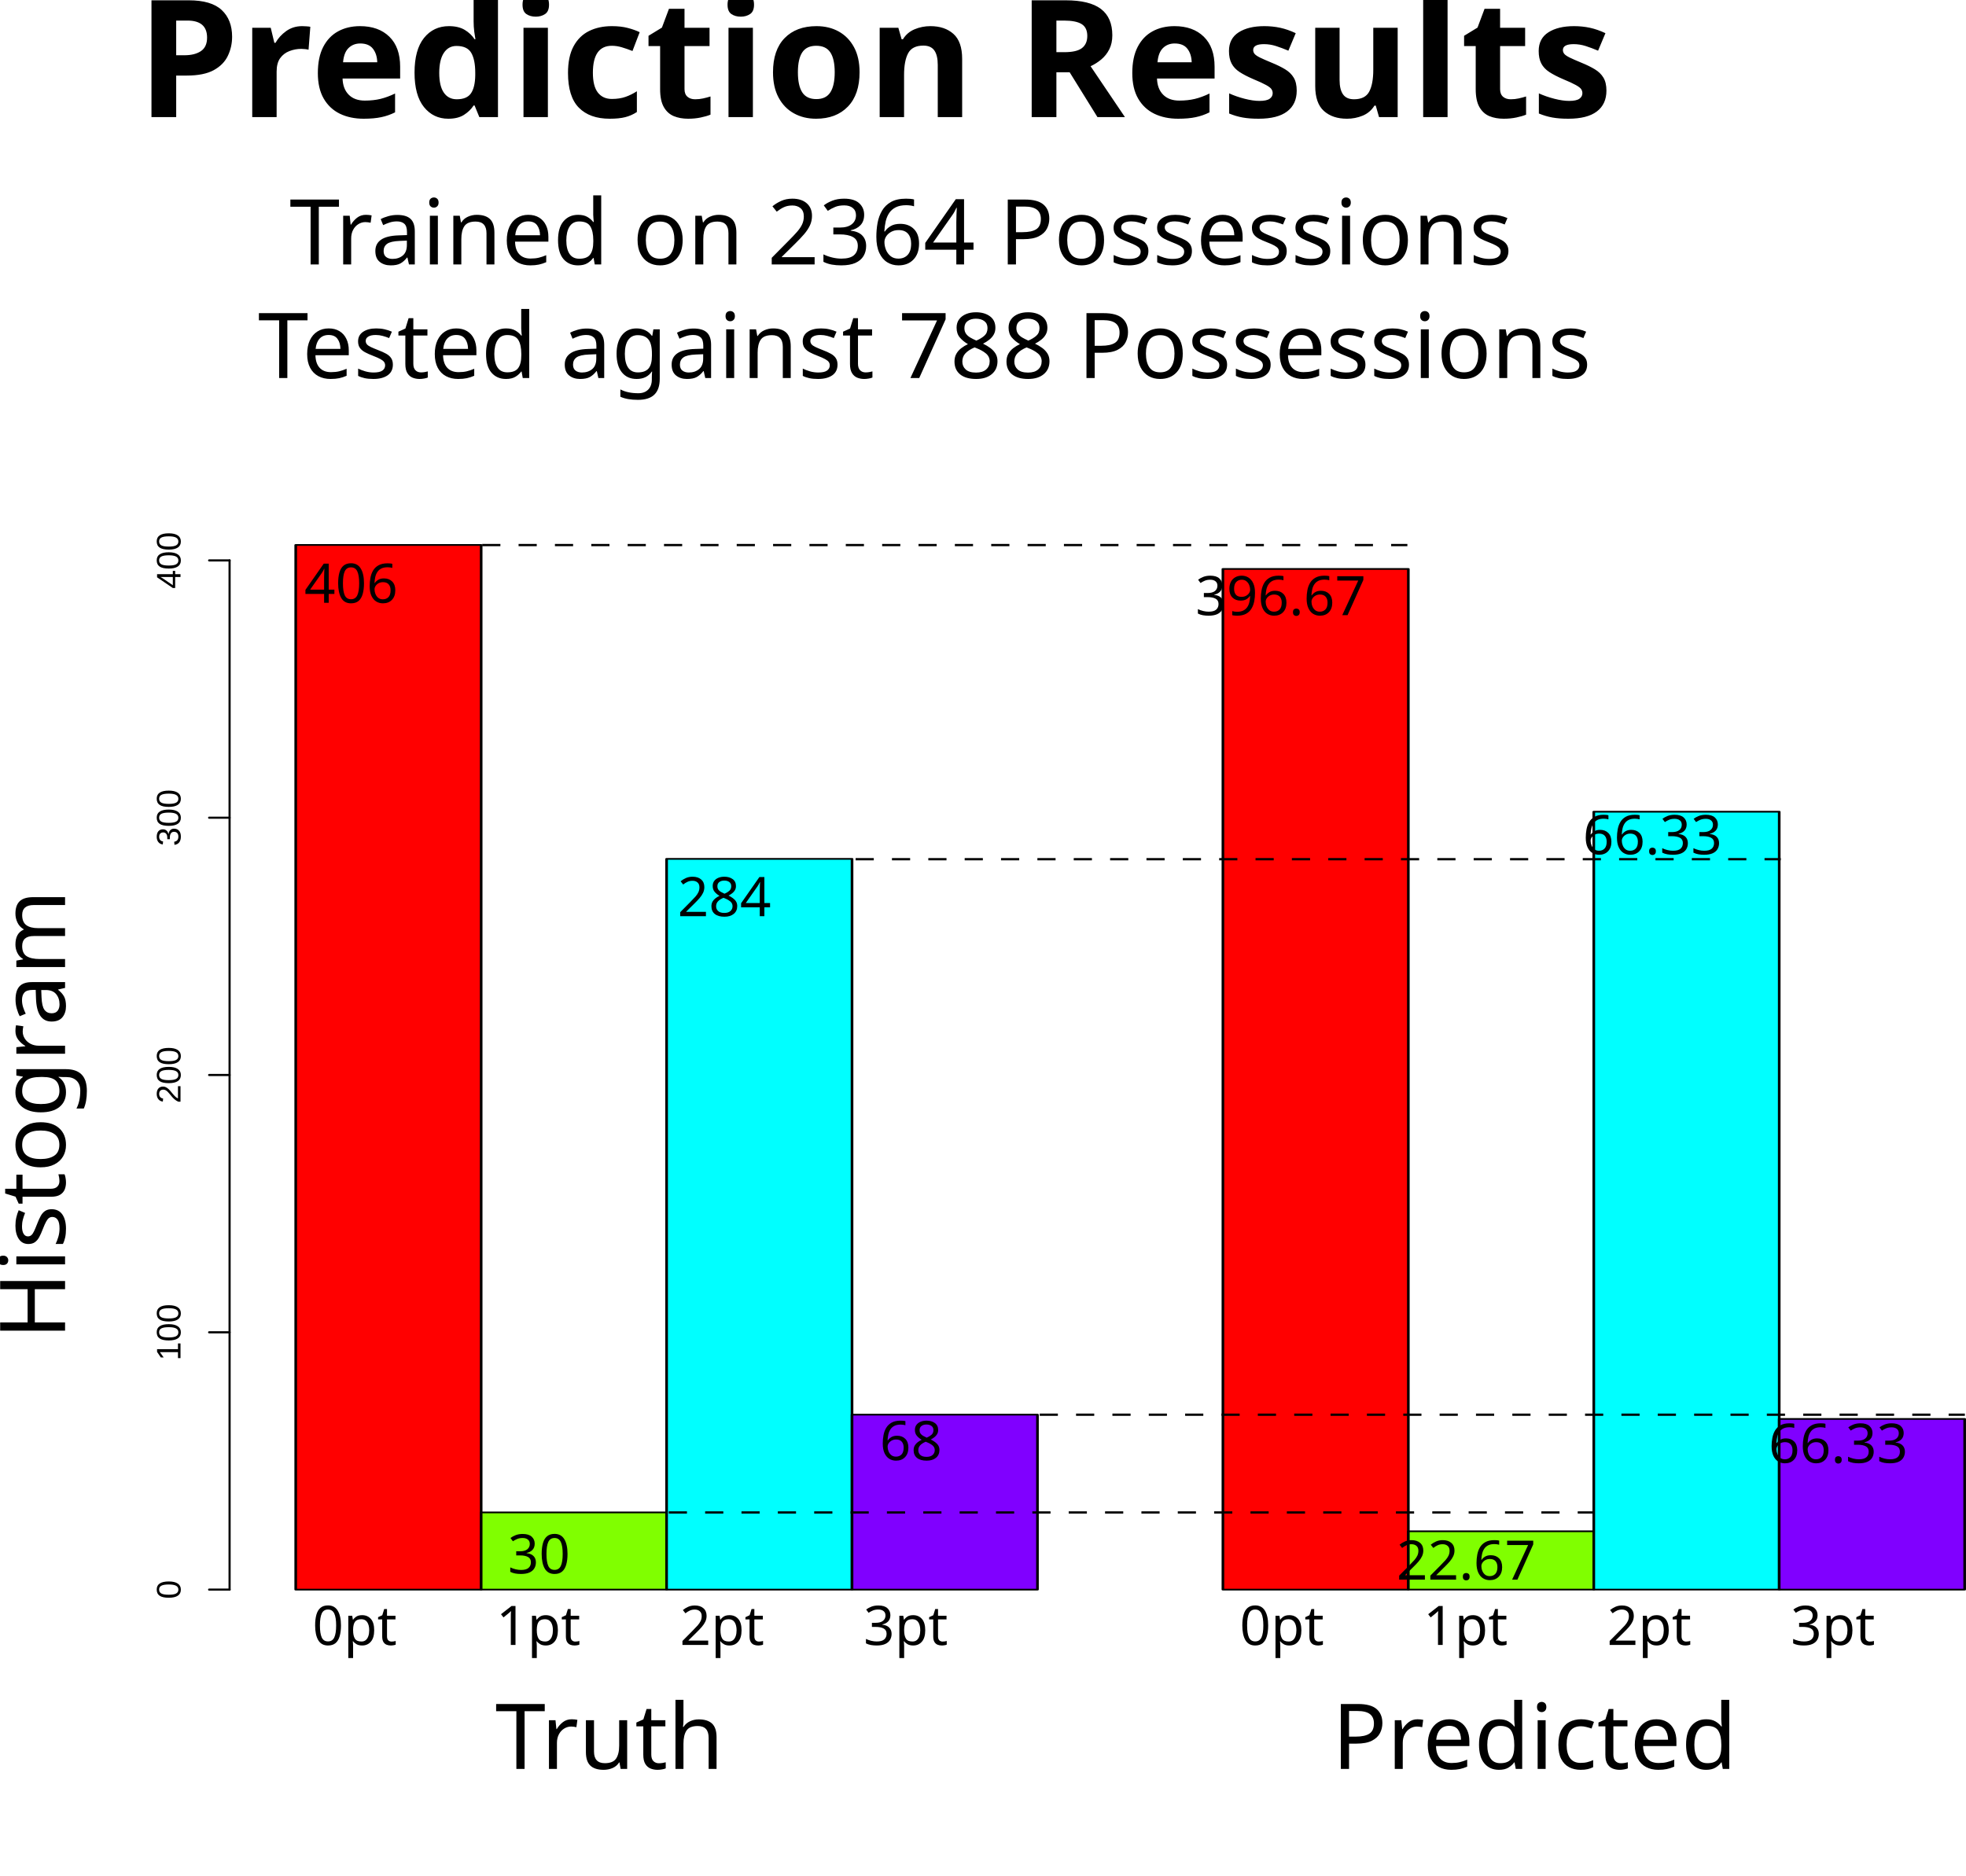
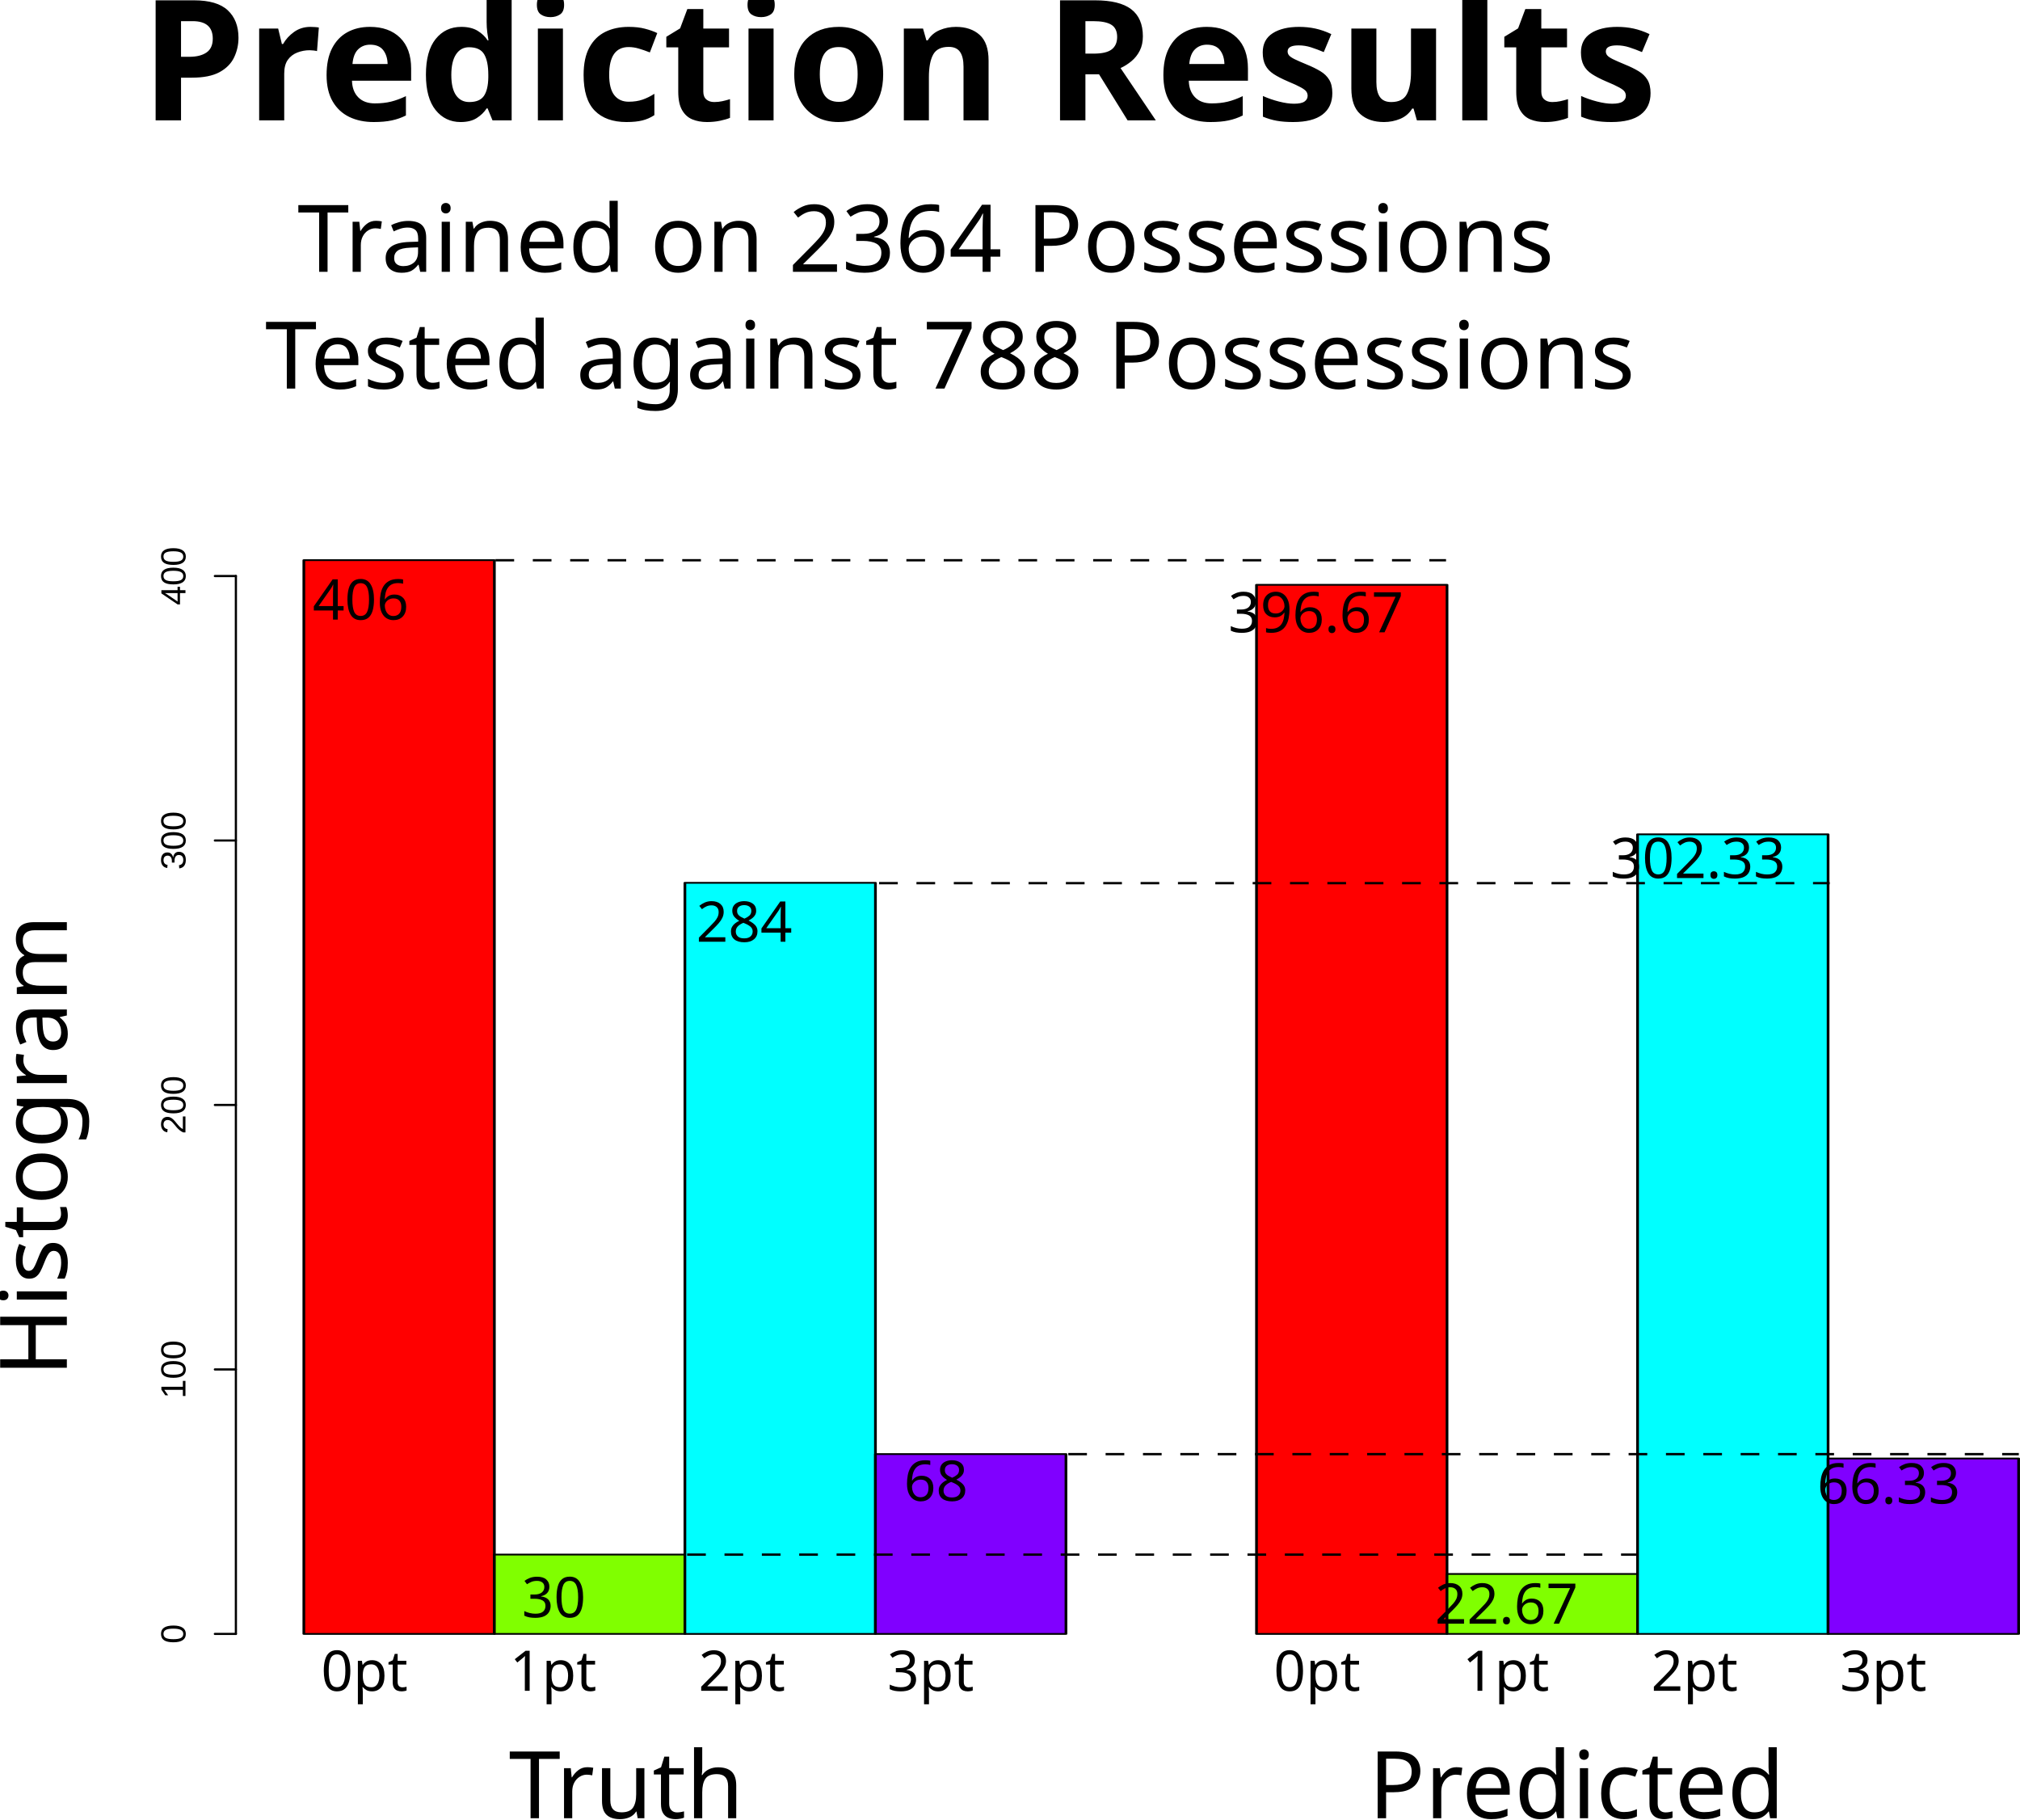
- <svg xmlns="http://www.w3.org/2000/svg" width="865.189" height="825.526" id="svg3477" version="1.1">
+ <svg xmlns="http://www.w3.org/2000/svg" width="865.189" height="779.059" id="svg3477" version="1.1">
  <defs id="defs3479">
    <clipPath clipPathUnits="userSpaceOnUse" id="clipPath102">
      <path d="M 0,0 504,0 504,504 0,504 0,0 z" id="path104" />
    </clipPath>
    <clipPath clipPathUnits="userSpaceOnUse" id="clipPath82">
      <path d="M 0,0 504,0 504,504 0,504 0,0 z" id="path84" />
    </clipPath>
    <clipPath clipPathUnits="userSpaceOnUse" id="clipPath62">
      <path d="M 0,0 504,0 504,504 0,504 0,0 z" id="path64" />
    </clipPath>
    <clipPath clipPathUnits="userSpaceOnUse" id="clipPath22">
      <path d="M 0,0 504,0 504,504 0,504 0,0 z" id="path24" />
    </clipPath>
  </defs>
  <g id="layer1" transform="translate(-141.42,-100.788)">
    <g transform="matrix(1.912652,0,0,-1.25,129.2586,896.861)" style="display:inline" id="g18">
      <g id="g20" clip-path="url(#clipPath22)">
        <g id="g26" transform="matrix(1,0,0,-1,0,504)">
          <path d="m 74.4,59.04 42.667,0 0,367.842 -42.667,0 0,-367.842 z" style="fill:#ff0000;fill-opacity:1;fill-rule:nonzero;stroke:#000000;stroke-width:0.606;stroke-linecap:round;stroke-linejoin:round;stroke-miterlimit:10;stroke-opacity:1;stroke-dasharray:none" id="path28" />
        </g>
        <g id="g30" transform="matrix(1,0,0,-1,0,504)">
          <path d="m 117.067,399.701 42.667,0 0,27.18 -42.667,0 0,-27.18 z" style="fill:#80ff00;fill-opacity:1;fill-rule:nonzero;stroke:#000000;stroke-width:0.606;stroke-linecap:round;stroke-linejoin:round;stroke-miterlimit:10;stroke-opacity:1;stroke-dasharray:none" id="path32" />
        </g>
        <g id="g34" transform="matrix(1,0,0,-1,0,504)">
          <path d="m 159.733,169.574 42.667,0 0,257.308 -42.667,0 0,-257.308 z" style="fill:#00ffff;fill-opacity:1;fill-rule:nonzero;stroke:#000000;stroke-width:0.606;stroke-linecap:round;stroke-linejoin:round;stroke-miterlimit:10;stroke-opacity:1;stroke-dasharray:none" id="path36" />
        </g>
        <g id="g38" transform="matrix(1,0,0,-1,0,504)">
          <path d="m 202.4,365.273 42.667,0 0,61.609 -42.667,0 0,-61.609 z" style="fill:#8000ff;fill-opacity:1;fill-rule:nonzero;stroke:#000000;stroke-width:0.606;stroke-linecap:round;stroke-linejoin:round;stroke-miterlimit:10;stroke-opacity:1;stroke-dasharray:none" id="path40" />
        </g>
      </g>
    </g>
    <g transform="matrix(1.25,0,0,-1.25,168.6546,896.861)" style="display:inline" id="g58" />
    <g transform="matrix(1.25,0,0,-1.25,168.6546,896.861)" style="display:inline" id="g78" />
    <g transform="matrix(1.25,0,0,-1.25,168.6546,896.861)" style="display:inline" id="g98">
      <g id="g100" clip-path="url(#clipPath102)">
        <g id="g106" transform="matrix(1,0,0,-1,0,504)">
          <path d="m 59.04,426.882 0,-362.406" style="fill:none;stroke:#000000;stroke-width:0.75;stroke-linecap:round;stroke-linejoin:round;stroke-miterlimit:10;stroke-opacity:1;stroke-dasharray:none" id="path108" />
        </g>
        <g id="g110" transform="matrix(1,0,0,-1,0,504)">
          <path d="m 59.04,426.882 -7.2,0" style="fill:none;stroke:#000000;stroke-width:0.75;stroke-linecap:round;stroke-linejoin:round;stroke-miterlimit:10;stroke-opacity:1;stroke-dasharray:none" id="path112" />
        </g>
        <g id="g114" transform="matrix(1,0,0,-1,0,504)">
          <path d="m 59.04,336.28 -7.2,0" style="fill:none;stroke:#000000;stroke-width:0.75;stroke-linecap:round;stroke-linejoin:round;stroke-miterlimit:10;stroke-opacity:1;stroke-dasharray:none" id="path116" />
        </g>
        <g id="g118" transform="matrix(1,0,0,-1,0,504)">
          <path d="m 59.04,245.679 -7.2,0" style="fill:none;stroke:#000000;stroke-width:0.75;stroke-linecap:round;stroke-linejoin:round;stroke-miterlimit:10;stroke-opacity:1;stroke-dasharray:none" id="path120" />
        </g>
        <g id="g122" transform="matrix(1,0,0,-1,0,504)">
          <path d="m 59.04,155.077 -7.2,0" style="fill:none;stroke:#000000;stroke-width:0.75;stroke-linecap:round;stroke-linejoin:round;stroke-miterlimit:10;stroke-opacity:1;stroke-dasharray:none" id="path124" />
        </g>
        <g id="g126" transform="matrix(1,0,0,-1,0,504)">
          <path d="m 59.04,64.476 -7.2,0" style="fill:none;stroke:#000000;stroke-width:0.75;stroke-linecap:round;stroke-linejoin:round;stroke-miterlimit:10;stroke-opacity:1;stroke-dasharray:none" id="path128" />
        </g>
        <g id="g130" transform="matrix(1,0,0,-1,0,504)">
          <text transform="matrix(0,-1,1,0,41.76,430.2185)" id="text132">
            <tspan style="font-size:12px;font-variant:normal;font-weight:normal;writing-mode:lr-tb;fill:#000000;fill-opacity:1;fill-rule:nonzero;stroke:none;font-family:Arial;-inkscape-font-specification:ArialMT" x="0" y="0" id="tspan134">0</tspan>
          </text>
        </g>
        <g id="g136" transform="matrix(1,0,0,-1,0,504)">
          <text transform="matrix(0,-1,1,0,41.76,346.291)" id="text138">
            <tspan style="font-size:12px;font-variant:normal;font-weight:normal;writing-mode:lr-tb;fill:#000000;fill-opacity:1;fill-rule:nonzero;stroke:none;font-family:Arial;-inkscape-font-specification:ArialMT" x="0 6.674 13.349" y="0" id="tspan140">100</tspan>
          </text>
        </g>
        <g id="g142" transform="matrix(1,0,0,-1,0,504)">
          <text transform="matrix(0,-1,1,0,41.76,255.6896)" id="text144">
            <tspan style="font-size:12px;font-variant:normal;font-weight:normal;writing-mode:lr-tb;fill:#000000;fill-opacity:1;fill-rule:nonzero;stroke:none;font-family:Arial;-inkscape-font-specification:ArialMT" x="0 6.674 13.349" y="0" id="tspan146">200</tspan>
          </text>
        </g>
        <g id="g148" transform="matrix(1,0,0,-1,0,504)">
          <text transform="matrix(0,-1,1,0,41.76,165.0882)" id="text150">
            <tspan style="font-size:12px;font-variant:normal;font-weight:normal;writing-mode:lr-tb;fill:#000000;fill-opacity:1;fill-rule:nonzero;stroke:none;font-family:Arial;-inkscape-font-specification:ArialMT" x="0 6.674 13.349" y="0" id="tspan152">300</tspan>
          </text>
        </g>
        <g id="g154" transform="matrix(1,0,0,-1,0,504)">
          <text transform="matrix(0,-1,1,0,41.76,74.48682)" id="text156">
            <tspan style="font-size:12px;font-variant:normal;font-weight:normal;writing-mode:lr-tb;fill:#000000;fill-opacity:1;fill-rule:nonzero;stroke:none;font-family:Arial;-inkscape-font-specification:ArialMT" x="0 6.674 13.349" y="0" id="tspan158">400</tspan>
          </text>
        </g>
      </g>
    </g>
    <text xml:space="preserve" style="font-size:40px;font-style:normal;font-variant:normal;font-weight:normal;font-stretch:normal;text-align:center;line-height:125%;letter-spacing:0px;word-spacing:0px;writing-mode:lr-tb;text-anchor:middle;fill:#000000;fill-opacity:1;stroke:none;font-family:Sans;-inkscape-font-specification:Sans" x="435.671" y="879.379" id="text3668">
      <tspan id="tspan3670" x="435.671" y="879.379">Truth</tspan>
    </text>
    <text xml:space="preserve" style="font-size:40px;font-style:normal;font-variant:normal;font-weight:normal;font-stretch:normal;text-align:center;line-height:125%;letter-spacing:0px;word-spacing:0px;writing-mode:lr-tb;text-anchor:middle;fill:#000000;fill-opacity:1;stroke:none;font-family:Sans;-inkscape-font-specification:Sans" x="842.717" y="879.379" id="text3668-0">
      <tspan id="tspan3670-6" x="842.717" y="879.379">Predicted</tspan>
    </text>
    <g id="g3732" transform="matrix(1.530121,0,0,1,-128.8034,0)">
      <g transform="matrix(1.25,0,0,1.25,168.6546,266.861)" id="g42" style="display:inline">
        <path id="path44" style="fill:#ff0000;fill-opacity:1;fill-rule:nonzero;stroke:#000000;stroke-width:0.606;stroke-linecap:round;stroke-linejoin:round;stroke-miterlimit:10;stroke-opacity:1;stroke-dasharray:none" d="m 287.733,67.493 42.667,0 0,359.389 -42.667,0 0,-359.389 z" />
      </g>
      <g transform="matrix(1.25,0,0,1.25,168.6546,266.861)" id="g46" style="display:inline">
        <path id="path48" style="fill:#80ff00;fill-opacity:1;fill-rule:nonzero;stroke:#000000;stroke-width:0.606;stroke-linecap:round;stroke-linejoin:round;stroke-miterlimit:10;stroke-opacity:1;stroke-dasharray:none" d="m 330.4,406.342 42.667,0 0,20.539 -42.667,0 0,-20.539 z" />
      </g>
      <g transform="matrix(1.25,0,0,1.25,168.6546,266.861)" id="g50" style="display:inline">
        <path id="path52" style="fill:#00ffff;fill-opacity:1;fill-rule:nonzero;stroke:#000000;stroke-width:0.606;stroke-linecap:round;stroke-linejoin:round;stroke-miterlimit:10;stroke-opacity:1;stroke-dasharray:none" d="m 373.067,152.966 42.667,0 0,273.915 -42.667,0 0,-273.915 z" />
      </g>
      <g transform="matrix(1.25,0,0,1.25,168.6546,266.861)" id="g54" style="display:inline">
        <path id="path56" style="fill:#8000ff;fill-opacity:1;fill-rule:nonzero;stroke:#000000;stroke-width:0.606;stroke-linecap:round;stroke-linejoin:round;stroke-miterlimit:10;stroke-opacity:1;stroke-dasharray:none" d="m 415.733,366.786 42.667,0 0,60.096 -42.667,0 0,-60.096 z" />
      </g>
    </g>
    <text xml:space="preserve" style="font-size:40px;font-style:normal;font-variant:normal;font-weight:normal;font-stretch:normal;text-align:center;line-height:125%;letter-spacing:0px;word-spacing:0px;writing-mode:lr-tb;text-anchor:middle;fill:#000000;fill-opacity:1;stroke:none;font-family:Sans;-inkscape-font-specification:Sans" x="-565.393" y="170.053" id="text3668-9" transform="matrix(0,-1,1,0,0,0)">
      <tspan id="tspan3670-1" x="-565.393" y="170.053">Histogram</tspan>
    </text>
    <text xml:space="preserve" style="font-size:40px;font-style:normal;font-variant:normal;font-weight:normal;font-stretch:normal;text-align:center;line-height:125%;letter-spacing:0px;word-spacing:0px;writing-mode:lr-tb;text-anchor:middle;fill:#000000;fill-opacity:1;stroke:none;font-family:Sans;-inkscape-font-specification:Sans" x="574.317" y="217.187" id="text3888">
      <tspan x="574.317" y="217.187" id="tspan3892">Trained on 2364 Possessions</tspan>
      <tspan x="574.317" y="267.187" id="tspan3896">Tested against 788 Possessions</tspan>
    </text>
    <text xml:space="preserve" style="font-size:72px;font-style:normal;font-variant:normal;font-weight:bold;font-stretch:normal;text-align:center;line-height:125%;letter-spacing:0px;word-spacing:0px;writing-mode:lr-tb;text-anchor:middle;fill:#000000;fill-opacity:1;stroke:none;font-family:Sans;-inkscape-font-specification:Sans Bold" x="573.153" y="152.327" id="text3668-0-1">
      <tspan id="tspan3919" x="573.153" y="152.327">Prediction Results</tspan>
    </text>
    <path style="fill:none;stroke:#000000;stroke-width:1;stroke-linecap:butt;stroke-linejoin:miter;stroke-miterlimit:4;stroke-opacity:1;stroke-dasharray:8, 8;stroke-dashoffset:0" d="m 366.429,232.722 407.143,0" id="path3921" transform="translate(151.5215,246.25)" />
    <path style="fill:none;stroke:#000000;stroke-width:1;stroke-linecap:butt;stroke-linejoin:miter;stroke-miterlimit:4;stroke-opacity:1;stroke-dasharray:8, 8;stroke-dashoffset:0" d="m 353.631,340.702 407.143,0" id="path3921-0" />
    <path style="fill:none;stroke:#000000;stroke-width:1;stroke-linecap:butt;stroke-linejoin:miter;stroke-miterlimit:4;stroke-opacity:1;stroke-dasharray:8, 8;stroke-dashoffset:0" d="m 598.966,723.481 407.143,0" id="path3921-9" />
    <path style="fill:none;stroke:#000000;stroke-width:1;stroke-linecap:butt;stroke-linejoin:miter;stroke-miterlimit:4;stroke-opacity:1;stroke-dasharray:8, 8;stroke-dashoffset:0" d="m 435.732,766.513 407.143,0" id="path3921-6" />
-     <text xml:space="preserve" style="font-size:24px;font-style:normal;font-variant:normal;font-weight:normal;font-stretch:normal;text-indent:0;text-align:center;text-decoration:none;line-height:125%;letter-spacing:0px;word-spacing:0px;text-transform:none;direction:ltr;block-progression:tb;writing-mode:lr;text-anchor:middle;baseline-shift:baseline;color:#000000;fill:#000000;fill-opacity:1;fill-rule:nonzero;stroke:none;marker:none;visibility:visible;display:inline;overflow:visible;enable-background:accumulate;font-family:Sans;-inkscape-font-specification:Sans" x="311.522" y="366.115" id="text4734">
+     <text xml:space="preserve" style="font-size:24px;font-style:normal;font-variant:normal;font-weight:normal;font-stretch:normal;text-indent:0;text-align:center;text-decoration:none;line-height:125%;letter-spacing:0px;word-spacing:0px;text-transform:none;direction:ltr;block-progression:tb;writing-mode:lr-tb;text-anchor:middle;baseline-shift:baseline;color:#000000;fill:#000000;fill-opacity:1;fill-rule:nonzero;stroke:none;marker:none;visibility:visible;display:inline;overflow:visible;enable-background:accumulate;font-family:Sans;-inkscape-font-specification:Sans" x="311.522" y="366.115" id="text4734">
      <tspan id="tspan4736" x="311.522" y="366.115">406</tspan>
    </text>
    <text xml:space="preserve" style="font-size:24px;font-style:normal;font-variant:normal;font-weight:normal;font-stretch:normal;text-align:center;line-height:125%;letter-spacing:0px;word-spacing:0px;writing-mode:lr-tb;text-anchor:middle;fill:#000000;fill-opacity:1;stroke:none;font-family:Sans;-inkscape-font-specification:Sans" x="434.357" y="824.83" id="text3668-1">
      <tspan id="tspan4788" x="434.357" y="824.83">0pt       1pt       2pt       3pt</tspan>
    </text>
    <text xml:space="preserve" style="font-size:24px;font-style:normal;font-variant:normal;font-weight:normal;font-stretch:normal;text-align:center;line-height:125%;letter-spacing:0px;word-spacing:0px;writing-mode:lr-tb;text-anchor:middle;fill:#000000;fill-opacity:1;stroke:none;font-family:Sans;-inkscape-font-specification:Sans" x="842.389" y="824.83" id="text3668-1-3">
      <tspan y="824.83" x="842.389" id="tspan4788-2">0pt       1pt       2pt       3pt</tspan>
    </text>
    <text xml:space="preserve" style="font-size:24px;font-style:normal;font-variant:normal;font-weight:normal;font-stretch:normal;text-align:center;line-height:125%;letter-spacing:0px;word-spacing:0px;writing-mode:lr-tb;text-anchor:middle;fill:#000000;fill-opacity:1;stroke:none;font-family:Sans;-inkscape-font-specification:Sans" x="802.269" y="796.065" id="text4734-2">
      <tspan id="tspan4736-7" x="802.269" y="796.065">22.67</tspan>
    </text>
-     <text xml:space="preserve" style="font-size:24px;font-style:normal;font-variant:normal;font-weight:normal;font-stretch:normal;text-indent:0;text-align:center;text-decoration:none;line-height:125%;letter-spacing:0px;word-spacing:0px;text-transform:none;direction:ltr;block-progression:tb;writing-mode:lr;text-anchor:middle;baseline-shift:baseline;color:#000000;fill:#000000;fill-opacity:1;fill-rule:nonzero;stroke:none;marker:none;visibility:visible;display:inline;overflow:visible;enable-background:accumulate;font-family:Sans;-inkscape-font-specification:Sans" x="394.227" y="793.349" id="text4734-6">
+     <text xml:space="preserve" style="font-size:24px;font-style:normal;font-variant:normal;font-weight:normal;font-stretch:normal;text-indent:0;text-align:center;text-decoration:none;line-height:125%;letter-spacing:0px;word-spacing:0px;text-transform:none;direction:ltr;block-progression:tb;writing-mode:lr-tb;text-anchor:middle;baseline-shift:baseline;color:#000000;fill:#000000;fill-opacity:1;fill-rule:nonzero;stroke:none;marker:none;visibility:visible;display:inline;overflow:visible;enable-background:accumulate;font-family:Sans;-inkscape-font-specification:Sans" x="394.227" y="793.349" id="text4734-6">
      <tspan id="tspan4736-5" x="394.227" y="793.349">30</tspan>
    </text>
-     <text xml:space="preserve" style="font-size:24px;font-style:normal;font-variant:normal;font-weight:normal;font-stretch:normal;text-indent:0;text-align:center;text-decoration:none;line-height:125%;letter-spacing:0px;word-spacing:0px;text-transform:none;direction:ltr;block-progression:tb;writing-mode:lr;text-anchor:middle;baseline-shift:baseline;color:#000000;fill:#000000;fill-opacity:1;fill-rule:nonzero;stroke:none;marker:none;visibility:visible;display:inline;overflow:visible;enable-background:accumulate;font-family:Sans;-inkscape-font-specification:Sans" x="475.795" y="504.056" id="text4734-6-1">
+     <text xml:space="preserve" style="font-size:24px;font-style:normal;font-variant:normal;font-weight:normal;font-stretch:normal;text-indent:0;text-align:center;text-decoration:none;line-height:125%;letter-spacing:0px;word-spacing:0px;text-transform:none;direction:ltr;block-progression:tb;writing-mode:lr-tb;text-anchor:middle;baseline-shift:baseline;color:#000000;fill:#000000;fill-opacity:1;fill-rule:nonzero;stroke:none;marker:none;visibility:visible;display:inline;overflow:visible;enable-background:accumulate;font-family:Sans;-inkscape-font-specification:Sans" x="475.795" y="504.056" id="text4734-6-1">
      <tspan id="tspan4736-5-9" x="475.795" y="504.056">284</tspan>
    </text>
    <text xml:space="preserve" style="font-size:24px;font-style:normal;font-variant:normal;font-weight:normal;font-stretch:normal;text-indent:0;text-align:center;text-decoration:none;line-height:125%;letter-spacing:0px;word-spacing:0px;text-transform:none;direction:ltr;block-progression:tb;writing-mode:lr-tb;text-anchor:middle;baseline-shift:baseline;color:#000000;fill:#000000;fill-opacity:1;fill-rule:nonzero;stroke:none;marker:none;visibility:visible;display:inline;overflow:visible;enable-background:accumulate;font-family:Sans;-inkscape-font-specification:Sans" x="557.913" y="743.471" id="text4734-6-1-3">
      <tspan id="tspan4736-5-9-9" x="557.913" y="743.471">68</tspan>
    </text>
    <text xml:space="preserve" style="font-size:24px;font-style:normal;font-variant:normal;font-weight:normal;font-stretch:normal;text-indent:0;text-align:center;text-decoration:none;line-height:125%;letter-spacing:0px;word-spacing:0px;text-transform:none;direction:ltr;block-progression:tb;writing-mode:lr-tb;text-anchor:middle;baseline-shift:baseline;color:#000000;fill:#000000;fill-opacity:1;fill-rule:nonzero;stroke:none;marker:none;visibility:visible;display:inline;overflow:visible;enable-background:accumulate;font-family:Sans;-inkscape-font-specification:Sans" x="966.022" y="744.642" id="text4734-6-1-3-9">
      <tspan id="tspan4736-5-9-9-8" x="966.022" y="744.642">66.33</tspan>
    </text>
    <text xml:space="preserve" style="font-size:24px;font-style:normal;font-variant:normal;font-weight:normal;font-stretch:normal;text-indent:0;text-align:center;text-decoration:none;line-height:125%;letter-spacing:0px;word-spacing:0px;text-transform:none;direction:ltr;block-progression:tb;writing-mode:lr-tb;text-anchor:middle;baseline-shift:baseline;color:#000000;fill:#000000;fill-opacity:1;fill-rule:nonzero;stroke:none;marker:none;visibility:visible;display:inline;overflow:visible;enable-background:accumulate;font-family:Sans;-inkscape-font-specification:Sans" x="884.236" y="476.784" id="text4734-6-1-3-9-5">
-       <tspan id="tspan4736-5-9-9-8-1" x="884.236" y="476.784">66.33</tspan>
+       <tspan id="tspan4736-5-9-9-8-1" x="884.236" y="476.784">302.33</tspan>
    </text>
    <text xml:space="preserve" style="font-size:24px;font-style:normal;font-variant:normal;font-weight:normal;font-stretch:normal;text-indent:0;text-align:center;text-decoration:none;line-height:125%;letter-spacing:0px;word-spacing:0px;text-transform:none;direction:ltr;block-progression:tb;writing-mode:lr-tb;text-anchor:middle;baseline-shift:baseline;color:#000000;fill:#000000;fill-opacity:1;fill-rule:nonzero;stroke:none;marker:none;visibility:visible;display:inline;overflow:visible;enable-background:accumulate;font-family:Sans;-inkscape-font-specification:Sans" x="720.643" y="371.556" id="text4734-6-1-3-9-5-6">
      <tspan id="tspan4736-5-9-9-8-1-8" x="720.643" y="371.556">396.67</tspan>
    </text>
  </g>
</svg>
